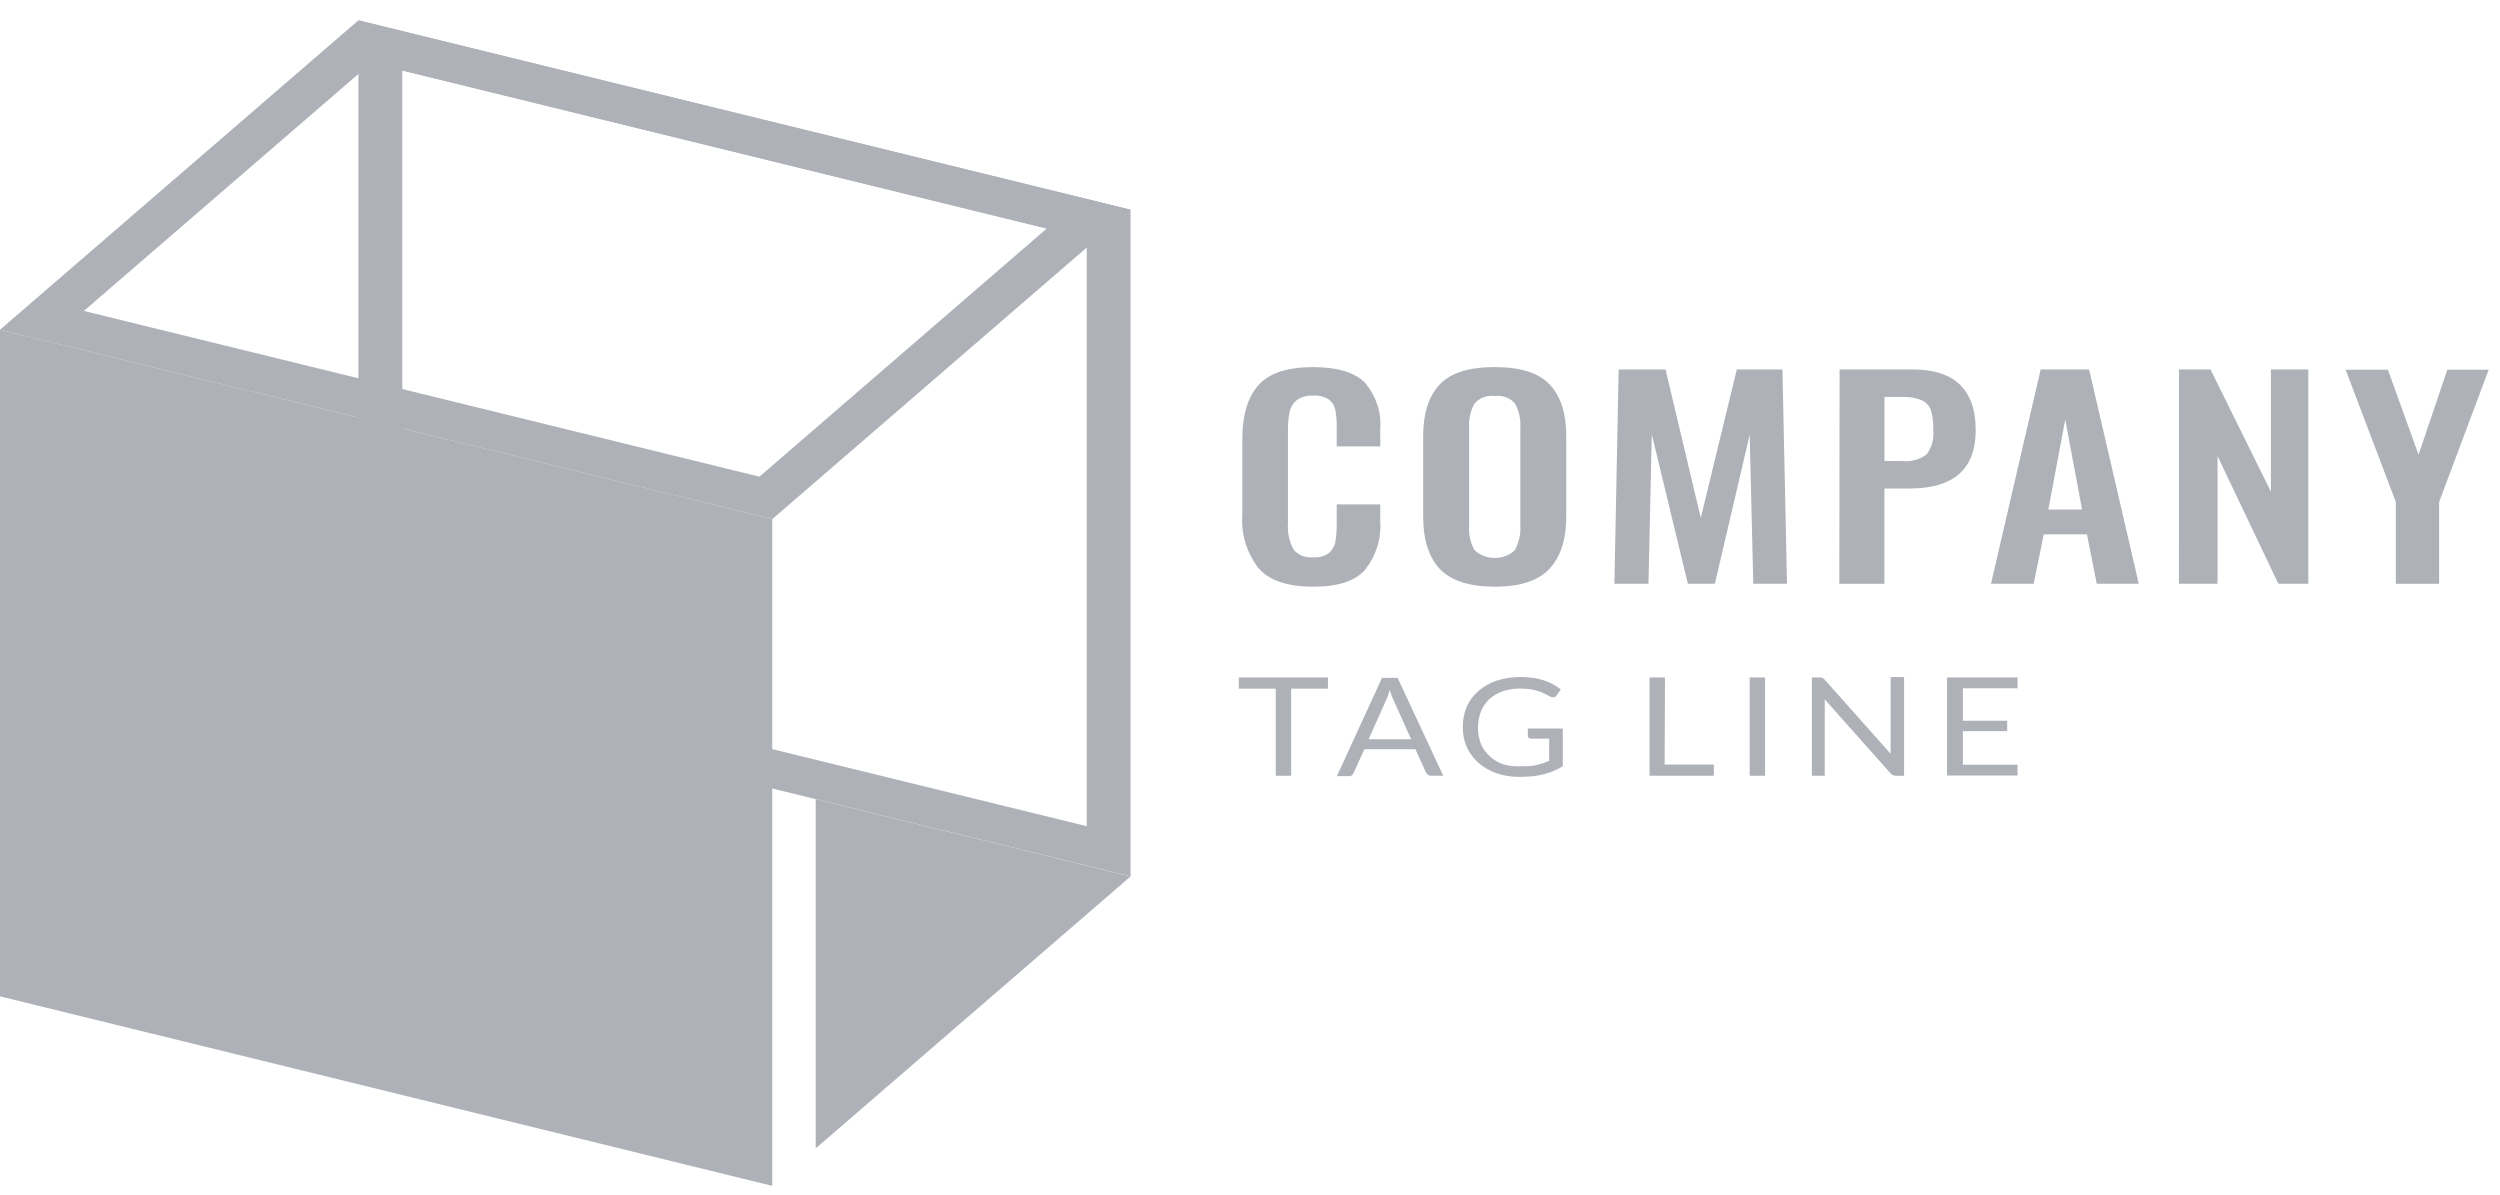
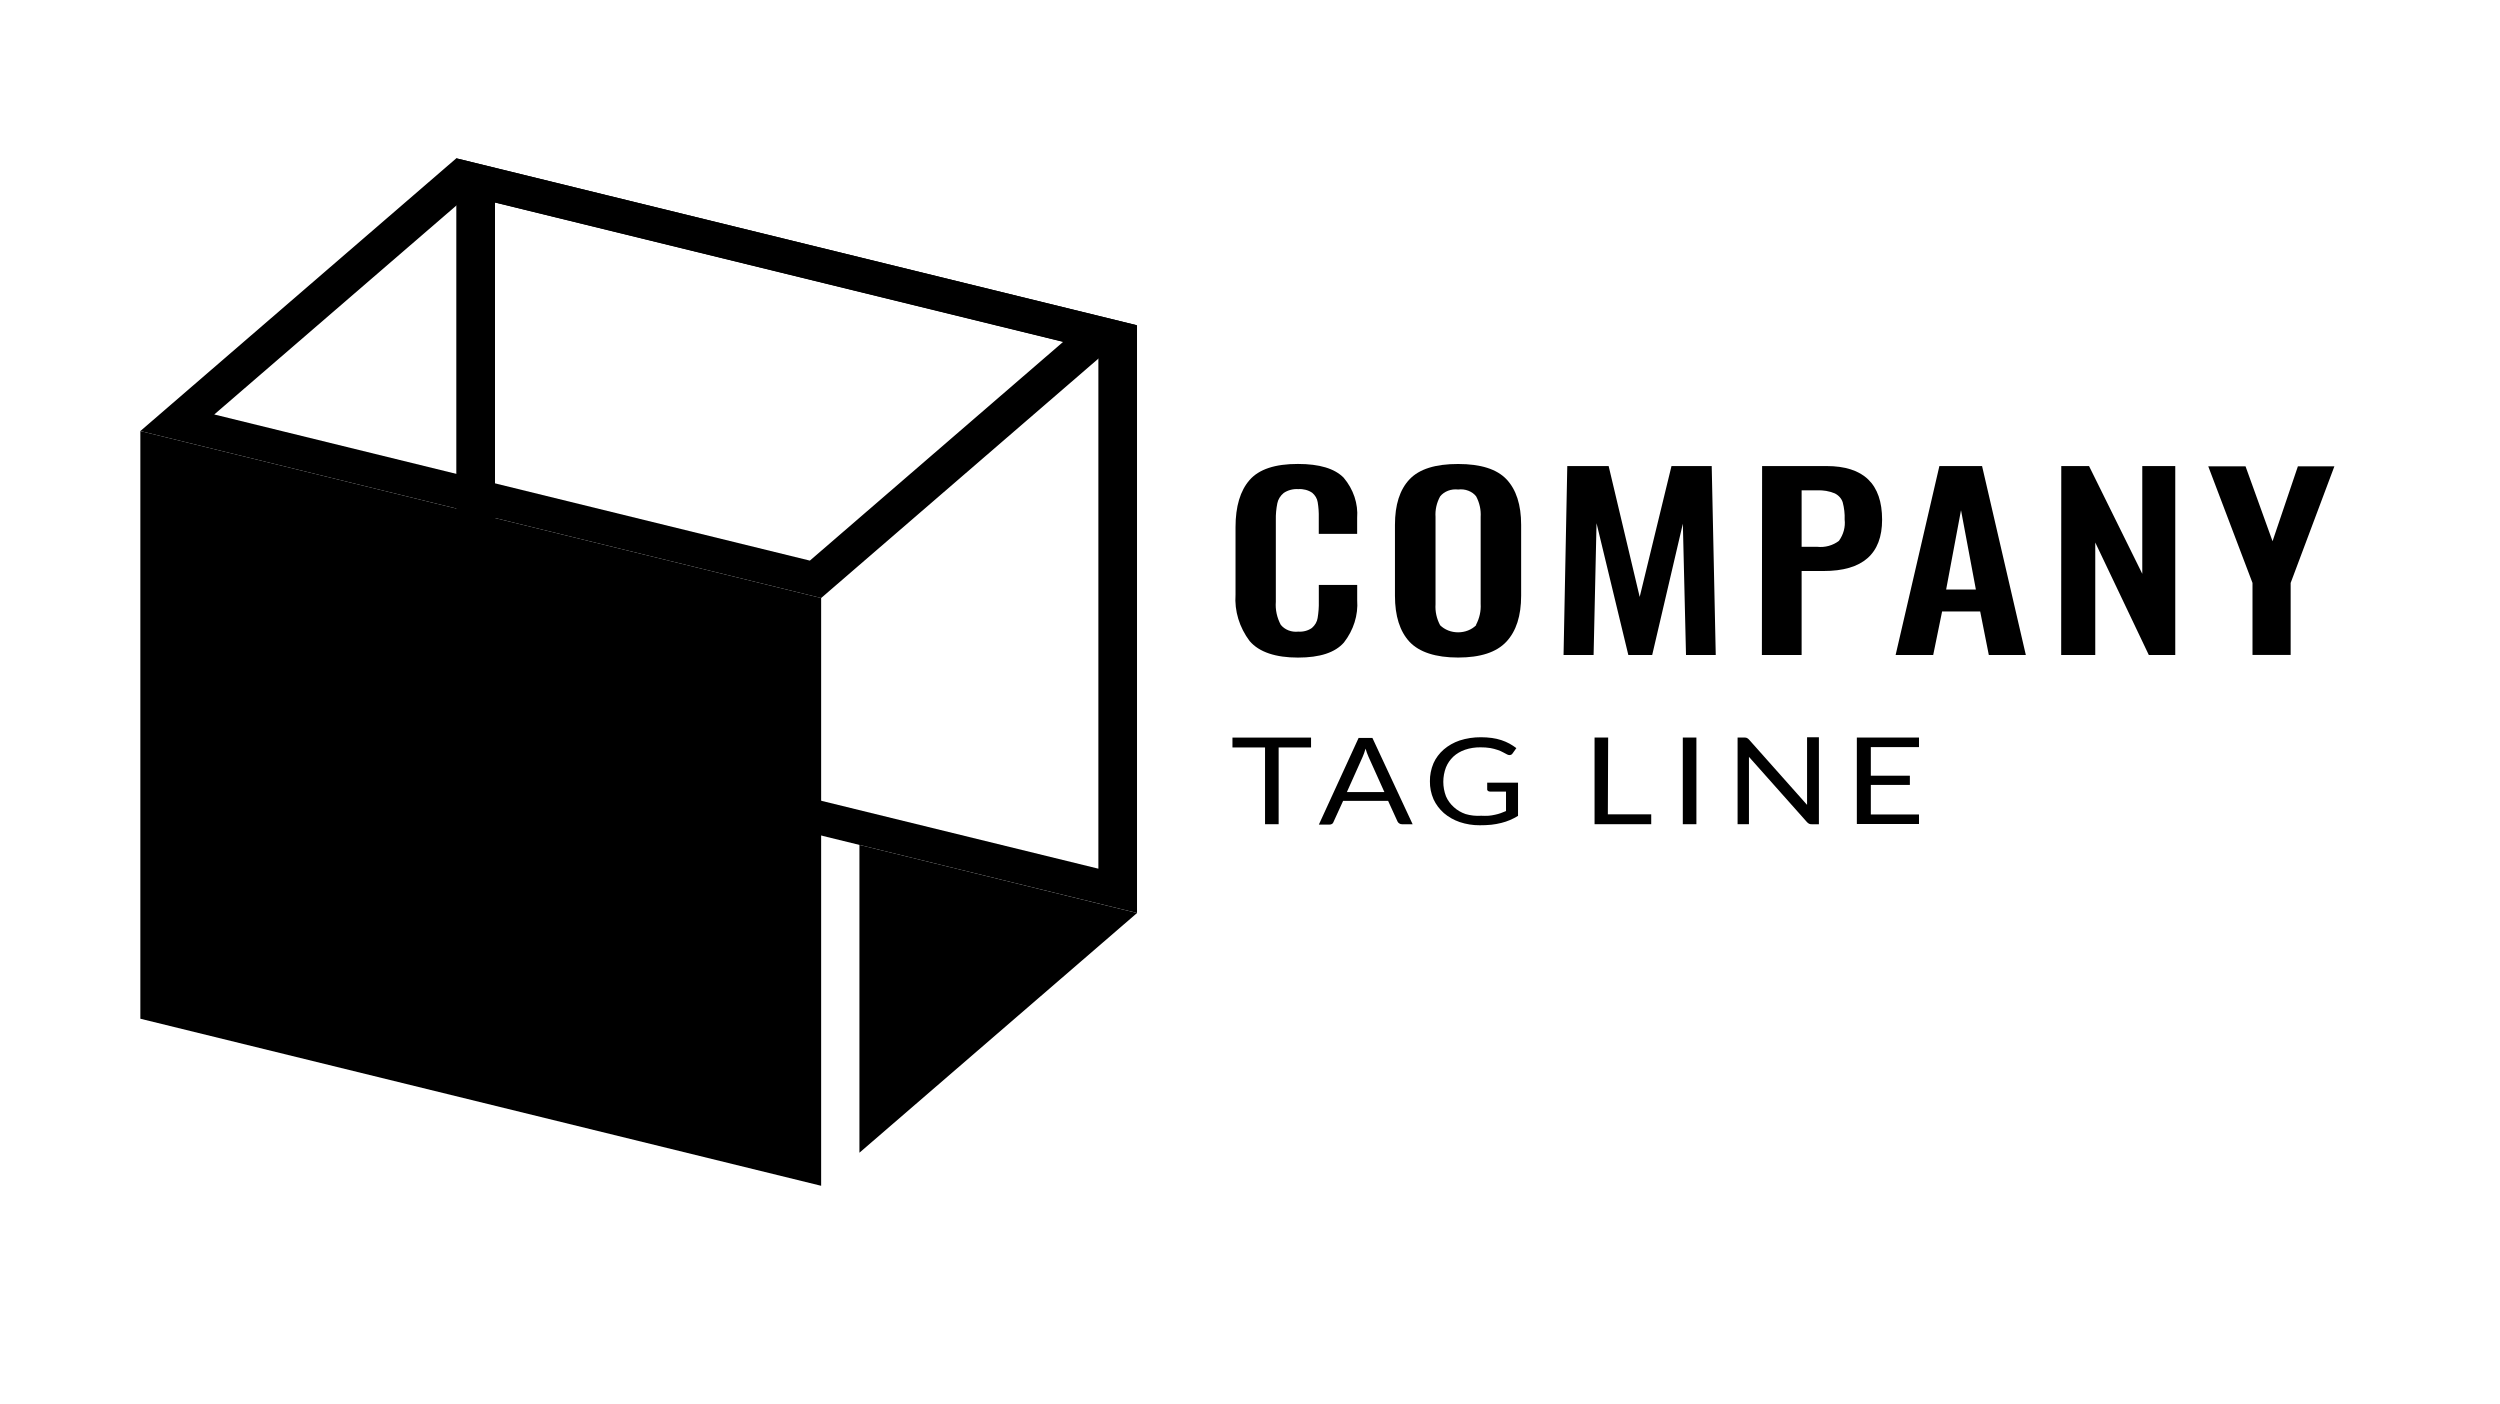
- <svg xmlns="http://www.w3.org/2000/svg" version="1.1" width="67" height="32" viewBox="0 0 67 32">
-   <path fill="#afb1b8" d="M33.724 15.224c-0.315-0.419-0.466-0.915-0.43-1.414v-2.050c0-0.628 0.142-1.106 0.428-1.433s0.775-0.489 1.469-0.488c0.652 0 1.115 0.139 1.389 0.417 0.299 0.355 0.444 0.789 0.411 1.226v0.482h-1.167v-0.488c0.004-0.16-0.007-0.319-0.034-0.478-0.017-0.108-0.076-0.208-0.167-0.284-0.12-0.081-0.271-0.121-0.423-0.111-0.16-0.010-0.318 0.031-0.444 0.117-0.102 0.084-0.169 0.193-0.193 0.313-0.033 0.167-0.049 0.337-0.046 0.507v2.488c-0.018 0.24 0.033 0.48 0.15 0.699 0.058 0.074 0.139 0.132 0.233 0.169s0.198 0.050 0.301 0.039c0.149 0.011 0.298-0.030 0.413-0.113 0.095-0.082 0.156-0.188 0.174-0.302 0.027-0.165 0.039-0.332 0.036-0.498v-0.505h1.167v0.461c0.033 0.456-0.109 0.909-0.403 1.289-0.268 0.305-0.725 0.457-1.396 0.457s-1.179-0.163-1.466-0.501z" />
-   <path fill="#afb1b8" d="M38.583 15.245c-0.295-0.319-0.442-0.784-0.442-1.4v-2.157c0-0.609 0.147-1.070 0.442-1.383s0.788-0.469 1.478-0.467c0.686 0 1.177 0.156 1.471 0.467 0.295 0.313 0.444 0.774 0.444 1.383v2.157c0 0.609-0.15 1.076-0.449 1.397s-0.788 0.482-1.466 0.482c-0.679 0-1.181-0.163-1.478-0.48zM40.605 14.727c0.106-0.2 0.154-0.419 0.14-0.638v-2.641c0.014-0.215-0.034-0.43-0.138-0.626-0.059-0.075-0.142-0.135-0.238-0.172s-0.203-0.050-0.308-0.037c-0.105-0.013-0.212 0-0.308 0.037s-0.18 0.096-0.24 0.172c-0.106 0.195-0.154 0.41-0.14 0.626v2.653c-0.015 0.219 0.033 0.439 0.14 0.638 0.068 0.067 0.152 0.121 0.246 0.158s0.196 0.056 0.3 0.056c0.103 0 0.206-0.019 0.3-0.056s0.178-0.091 0.246-0.158v-0.012z" />
-   <path fill="#afb1b8" d="M43.38 9.901h1.256l0.945 3.979 0.966-3.979h1.222l0.123 5.743h-0.904l-0.097-3.992-0.932 3.992h-0.725l-0.966-4.006-0.089 4.006h-0.913l0.114-5.743z" />
-   <path fill="#afb1b8" d="M49.301 9.901h1.957c1.127 0 1.691 0.544 1.691 1.631 0 1.041-0.593 1.561-1.78 1.56h-0.667v2.553h-1.208l0.007-5.743zM50.973 12.356c0.119 0.013 0.24 0.004 0.355-0.028s0.22-0.084 0.309-0.154c0.139-0.194 0.2-0.422 0.174-0.649 0.006-0.175-0.013-0.35-0.058-0.521-0.017-0.057-0.047-0.111-0.089-0.158s-0.093-0.086-0.153-0.116c-0.168-0.069-0.353-0.101-0.539-0.092h-0.469v1.716h0.469z" />
-   <path fill="#afb1b8" d="M54.691 9.901h1.297l1.331 5.743h-1.126l-0.263-1.324h-1.157l-0.271 1.324h-1.143l1.331-5.743zM55.8 13.655l-0.452-2.411-0.452 2.411h0.903z" />
-   <path fill="#afb1b8" d="M58.395 9.901h0.846l1.619 3.276v-3.276h1.003v5.743h-0.804l-1.628-3.42v3.42h-1.036l0.002-5.743z" />
-   <path fill="#afb1b8" d="M64.209 13.455l-1.346-3.546h1.133l0.821 2.277 0.771-2.277h1.109l-1.329 3.546v2.19h-1.16v-2.19z" />
-   <path fill="#afb1b8" d="M35.589 18.156v0.3h-0.986v2.334h-0.413v-2.334h-0.99v-0.3h2.389z" />
-   <path fill="#afb1b8" d="M38.679 20.79h-0.319c-0.032 0.002-0.064-0.007-0.089-0.025-0.024-0.015-0.043-0.036-0.053-0.060l-0.285-0.626h-1.367l-0.285 0.626c-0.008 0.026-0.023 0.050-0.044 0.071-0.025 0.017-0.057 0.026-0.089 0.025h-0.319l1.208-2.634h0.42l1.222 2.624zM36.679 19.812h1.14l-0.483-1.072c-0.036-0.081-0.066-0.164-0.089-0.248-0.017 0.050-0.031 0.098-0.046 0.14l-0.044 0.11-0.478 1.070z" />
-   <path fill="#afb1b8" d="M40.762 20.532c0.076 0.003 0.151 0.003 0.227 0 0.065-0.006 0.13-0.016 0.193-0.031 0.059-0.013 0.117-0.029 0.174-0.048 0.053-0.019 0.106-0.042 0.162-0.065v-0.592h-0.483c-0.012 0.001-0.024-0.001-0.035-0.005s-0.021-0.009-0.030-0.016c-0.008-0.006-0.014-0.013-0.018-0.022s-0.006-0.017-0.006-0.026v-0.202h0.937v1.010c-0.077 0.047-0.157 0.089-0.242 0.125-0.086 0.037-0.176 0.067-0.268 0.090-0.099 0.025-0.2 0.043-0.302 0.054-0.117 0.011-0.235 0.017-0.353 0.017-0.208 0.002-0.415-0.032-0.609-0.098-0.181-0.063-0.345-0.156-0.483-0.275-0.134-0.12-0.24-0.262-0.312-0.417-0.076-0.175-0.114-0.36-0.111-0.547-0.003-0.188 0.034-0.374 0.109-0.551 0.069-0.156 0.176-0.298 0.312-0.417 0.138-0.119 0.302-0.212 0.483-0.273 0.207-0.067 0.426-0.1 0.647-0.098 0.112-0 0.225 0.008 0.336 0.023 0.098 0.014 0.195 0.036 0.288 0.067 0.084 0.027 0.165 0.062 0.242 0.104 0.074 0.041 0.144 0.087 0.21 0.138l-0.116 0.163c-0.009 0.015-0.023 0.027-0.039 0.036s-0.036 0.014-0.055 0.014c-0.027-0.001-0.053-0.008-0.075-0.021-0.036-0.017-0.075-0.038-0.118-0.063-0.051-0.028-0.106-0.052-0.162-0.071-0.072-0.025-0.146-0.044-0.222-0.058-0.101-0.016-0.204-0.024-0.307-0.023-0.159-0.002-0.318 0.023-0.466 0.073-0.134 0.047-0.256 0.118-0.355 0.209-0.1 0.095-0.177 0.206-0.225 0.328-0.108 0.285-0.108 0.593 0 0.878 0.053 0.124 0.135 0.237 0.242 0.332 0.099 0.090 0.219 0.162 0.353 0.209 0.154 0.046 0.316 0.063 0.478 0.052z" />
-   <path fill="#afb1b8" d="M44.612 20.49h1.319v0.3h-1.722v-2.634h0.413l-0.010 2.334z" />
-   <path fill="#afb1b8" d="M47.304 20.79h-0.413v-2.634h0.413v2.634z" />
-   <path fill="#afb1b8" d="M48.84 18.168c0.025 0.012 0.046 0.028 0.063 0.048l1.766 1.986c-0.002-0.031-0.002-0.063 0-0.094 0-0.029 0-0.058 0-0.085v-1.877h0.36v2.645h-0.208c-0.031 0.002-0.062-0.003-0.089-0.015-0.025-0.013-0.047-0.030-0.065-0.050l-1.764-1.984c0 0.031 0 0.061 0 0.090s0 0.056 0 0.081v1.877h-0.345v-2.634h0.215c0.023 0 0.046 0.004 0.068 0.012z" />
-   <path fill="#afb1b8" d="M54.070 18.156v0.29h-1.464v0.87h1.186v0.279h-1.186v0.899h1.464v0.29h-1.889v-2.628h1.889z" />
-   <path fill="#afb1b8" d="M10.782 1.888l18.343 4.497v15.757l-18.343-4.494v-15.759zM9.605 0.545v17.867l20.694 5.074v-17.865l-20.694-5.076z" />
-   <path fill="#afb1b8" d="M20.696 31.781l-20.696-5.079v-17.866l20.696 5.076v17.868z" />
-   <path fill="#afb1b8" d="M9.948 1.686l18.104 4.44-7.699 6.649-18.106-4.442 7.702-6.647zM9.605 0.545l-9.605 8.292 20.696 5.076 9.603-8.292-20.694-5.076z" />
-   <path fill="#afb1b8" d="M21.861 30.776l8.438-7.287-8.438-2.071v9.358z" />
+ <svg xmlns="http://www.w3.org/2000/svg" version="1.1" width="57" height="32" viewBox="0 0 57 32">
+   <path d="M28.493 14.618c-0.236-0.315-0.349-0.686-0.323-1.061v-1.538c0-0.471 0.107-0.83 0.321-1.075s0.581-0.367 1.102-0.366c0.489 0 0.836 0.104 1.042 0.313 0.224 0.266 0.333 0.592 0.308 0.92v0.361h-0.875v-0.366c0.003-0.12-0.005-0.24-0.025-0.358-0.013-0.081-0.057-0.156-0.125-0.213-0.090-0.061-0.203-0.091-0.317-0.083-0.12-0.008-0.239 0.024-0.333 0.088-0.076 0.063-0.127 0.145-0.145 0.235-0.025 0.126-0.037 0.253-0.034 0.38v1.866c-0.014 0.18 0.025 0.36 0.112 0.524 0.044 0.055 0.104 0.099 0.175 0.127s0.149 0.038 0.226 0.029c0.112 0.008 0.223-0.022 0.31-0.084 0.071-0.061 0.117-0.141 0.13-0.227 0.020-0.124 0.030-0.249 0.027-0.374v-0.379h0.875v0.346c0.025 0.342-0.082 0.682-0.303 0.967-0.201 0.228-0.544 0.343-1.047 0.343s-0.884-0.122-1.1-0.375z" />
+   <path d="M32.137 14.633c-0.221-0.239-0.332-0.588-0.332-1.050v-1.617c0-0.457 0.11-0.802 0.332-1.037s0.591-0.351 1.109-0.35c0.515 0 0.882 0.117 1.103 0.35 0.221 0.235 0.333 0.58 0.333 1.037v1.617c0 0.457-0.112 0.807-0.337 1.048s-0.591 0.361-1.1 0.361c-0.509 0-0.886-0.122-1.109-0.36zM33.654 14.245c0.079-0.15 0.115-0.314 0.105-0.479v-1.98c0.010-0.161-0.025-0.322-0.103-0.469-0.044-0.057-0.106-0.101-0.179-0.129s-0.152-0.037-0.231-0.027c-0.079-0.009-0.159 0-0.231 0.028s-0.135 0.072-0.18 0.129c-0.080 0.146-0.116 0.308-0.105 0.469v1.99c-0.011 0.165 0.025 0.329 0.105 0.479 0.051 0.050 0.114 0.091 0.185 0.119s0.147 0.042 0.225 0.042c0.078 0 0.154-0.014 0.225-0.042s0.134-0.068 0.185-0.119v-0.009z" />
+   <path d="M35.735 10.626h0.942l0.708 2.984 0.725-2.984h0.917l0.092 4.308h-0.678l-0.072-2.994-0.699 2.994h-0.544l-0.725-3.005-0.067 3.005h-0.685l0.085-4.308z" />
+   <path d="M40.176 10.626h1.468c0.846 0 1.268 0.408 1.268 1.223 0 0.781-0.445 1.171-1.335 1.17h-0.5v1.915h-0.906l0.005-4.308zM41.43 12.467c0.090 0.010 0.18 0.003 0.266-0.021s0.165-0.063 0.232-0.115c0.104-0.146 0.15-0.316 0.13-0.486 0.005-0.131-0.010-0.263-0.044-0.391-0.013-0.043-0.036-0.083-0.067-0.118s-0.070-0.065-0.114-0.087c-0.126-0.052-0.265-0.076-0.404-0.069h-0.352v1.287h0.352z" />
+   <path d="M44.218 10.626h0.973l0.998 4.308h-0.844l-0.197-0.993h-0.868l-0.203 0.993h-0.857l0.998-4.308zM45.050 13.441l-0.339-1.808-0.339 1.808h0.678z" />
+   <path d="M46.996 10.626h0.634l1.214 2.457v-2.457h0.752v4.308h-0.603l-1.221-2.565v2.565h-0.777l0.002-4.308z" />
+   <path d="M51.357 13.291l-1.009-2.659h0.85l0.616 1.708 0.578-1.708h0.832l-0.997 2.659v1.642h-0.87v-1.642z" />
+   <path d="M29.892 16.817v0.225h-0.739v1.75h-0.31v-1.75h-0.743v-0.225h1.792z" />
+   <path d="M32.209 18.793h-0.239c-0.024 0.001-0.048-0.005-0.067-0.019-0.018-0.011-0.032-0.027-0.040-0.045l-0.214-0.469h-1.026l-0.214 0.469c-0.006 0.020-0.017 0.038-0.033 0.053-0.019 0.013-0.043 0.020-0.067 0.019h-0.239l0.906-1.976h0.315l0.917 1.968zM30.709 18.059h0.855l-0.362-0.804c-0.027-0.061-0.049-0.123-0.067-0.186-0.013 0.038-0.024 0.073-0.034 0.105l-0.033 0.083-0.359 0.802z" />
+   <path d="M33.771 18.599c0.057 0.003 0.114 0.003 0.17 0 0.049-0.004 0.097-0.012 0.145-0.023 0.044-0.009 0.088-0.021 0.13-0.036 0.040-0.014 0.080-0.031 0.121-0.048v-0.444h-0.362c-0.009 0-0.018-0.001-0.026-0.003s-0.016-0.007-0.023-0.012c-0.006-0.004-0.011-0.010-0.014-0.016s-0.005-0.013-0.004-0.020v-0.152h0.703v0.757c-0.057 0.035-0.118 0.067-0.181 0.094-0.065 0.028-0.132 0.050-0.201 0.067-0.074 0.019-0.15 0.032-0.227 0.041-0.088 0.008-0.176 0.013-0.264 0.012-0.156 0.001-0.311-0.024-0.457-0.073-0.136-0.047-0.259-0.117-0.362-0.206-0.101-0.090-0.18-0.196-0.234-0.313-0.057-0.131-0.085-0.27-0.083-0.41-0.002-0.141 0.026-0.281 0.082-0.413 0.052-0.117 0.132-0.224 0.234-0.313 0.103-0.089 0.227-0.159 0.362-0.205 0.155-0.050 0.32-0.075 0.486-0.074 0.084-0 0.169 0.006 0.252 0.017 0.074 0.010 0.146 0.027 0.216 0.050 0.063 0.021 0.124 0.047 0.181 0.078 0.056 0.031 0.108 0.065 0.158 0.103l-0.087 0.122c-0.007 0.011-0.017 0.021-0.029 0.027s-0.027 0.010-0.041 0.010c-0.020-0.001-0.040-0.006-0.056-0.016-0.027-0.013-0.056-0.028-0.089-0.047-0.038-0.021-0.079-0.039-0.121-0.053-0.054-0.019-0.11-0.033-0.167-0.044-0.076-0.012-0.153-0.018-0.23-0.017-0.12-0.001-0.238 0.017-0.35 0.055-0.101 0.035-0.192 0.088-0.266 0.156-0.075 0.071-0.132 0.155-0.169 0.246-0.081 0.214-0.081 0.445 0 0.659 0.040 0.093 0.101 0.178 0.181 0.249 0.074 0.068 0.164 0.121 0.265 0.156 0.115 0.034 0.237 0.047 0.359 0.039z" />
+   <path d="M36.659 18.567h0.989v0.225h-1.292v-1.976h0.31l-0.007 1.75z" />
+   <path d="M38.678 18.792h-0.31v-1.976h0.31v1.976z" />
+   <path d="M39.83 16.826c0.018 0.009 0.034 0.021 0.047 0.036l1.324 1.489c-0.002-0.023-0.002-0.047 0-0.070 0-0.022 0-0.044 0-0.064v-1.408h0.27v1.984h-0.156c-0.023 0.002-0.046-0.002-0.067-0.011-0.019-0.010-0.035-0.023-0.049-0.038l-1.323-1.488c0 0.023 0 0.045 0 0.067s0 0.042 0 0.061v1.408h-0.259v-1.976h0.161c0.017 0 0.035 0.003 0.051 0.009z" />
+   <path d="M43.753 16.817v0.217h-1.098v0.652h0.89v0.21h-0.89v0.674h1.098v0.217h-1.417v-1.971h1.417z" />
+   <path d="M11.286 4.616l13.757 3.372v11.818l-13.757-3.371v-11.819zM10.404 3.609v13.401l15.52 3.806v-13.399l-15.52-3.807z" />
+   <path d="M18.722 27.036l-15.522-3.809v-13.399l15.522 3.807v13.401z" />
+   <path d="M10.661 4.465l13.578 3.33-5.774 4.987-13.58-3.332 5.776-4.985zM10.404 3.609l-7.204 6.219 15.522 3.807 7.202-6.219-15.52-3.807z" />
+   <path d="M19.595 26.282l6.329-5.465-6.329-1.553v7.018z" />
</svg>
